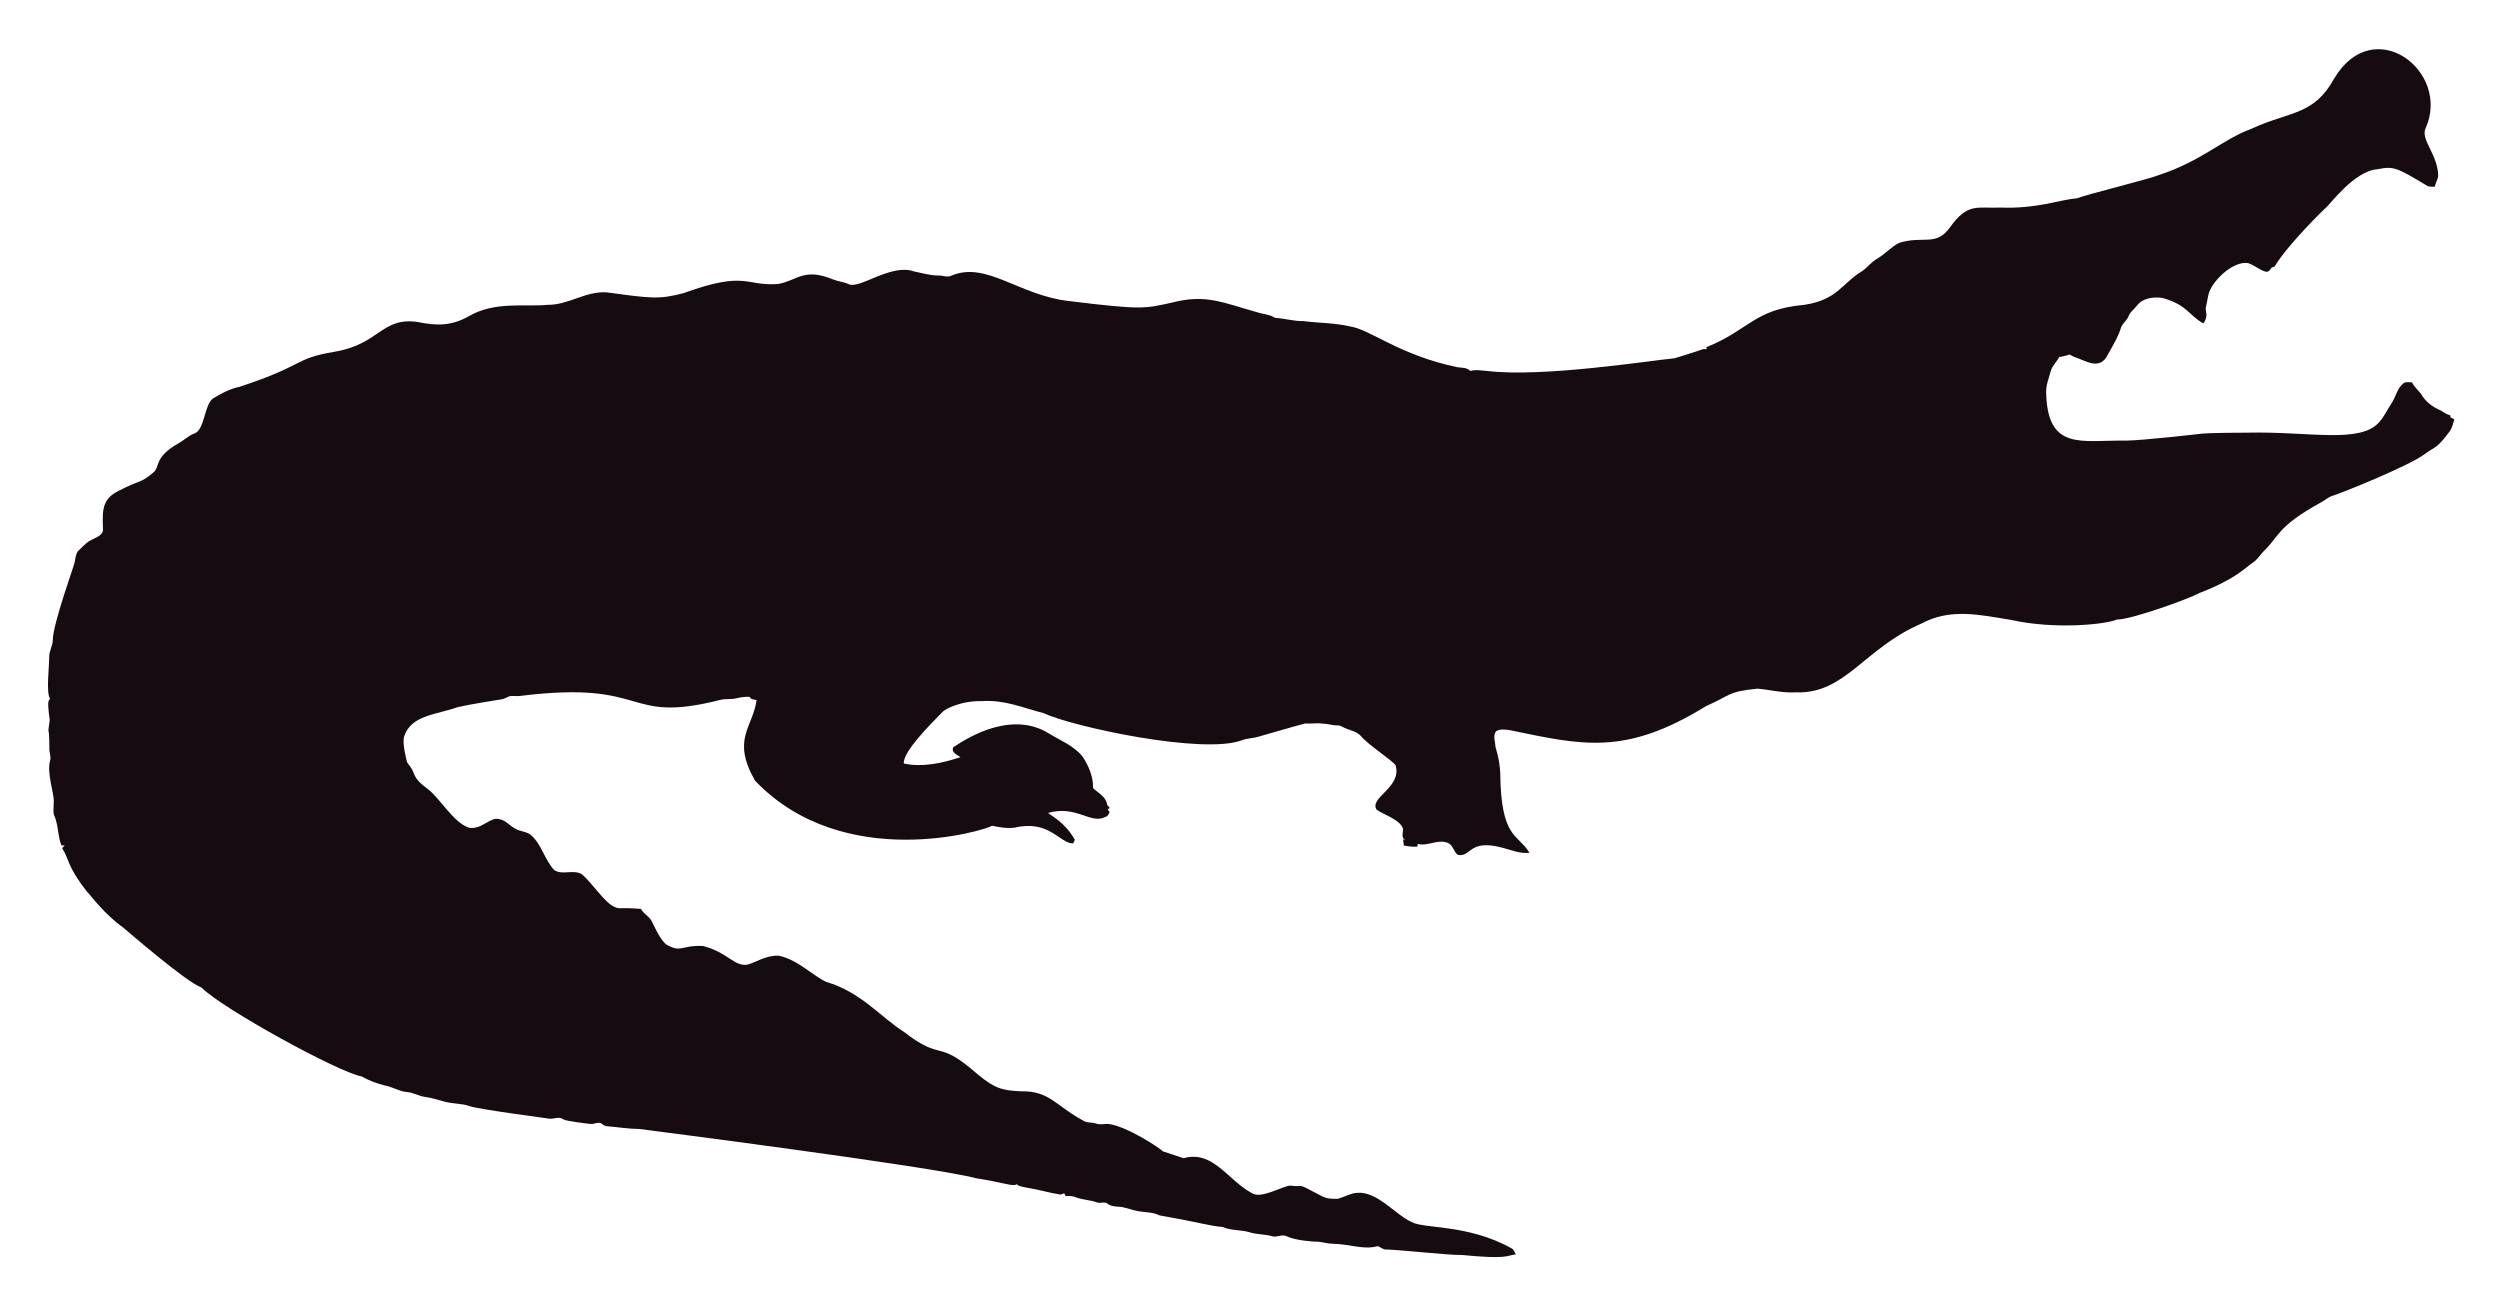
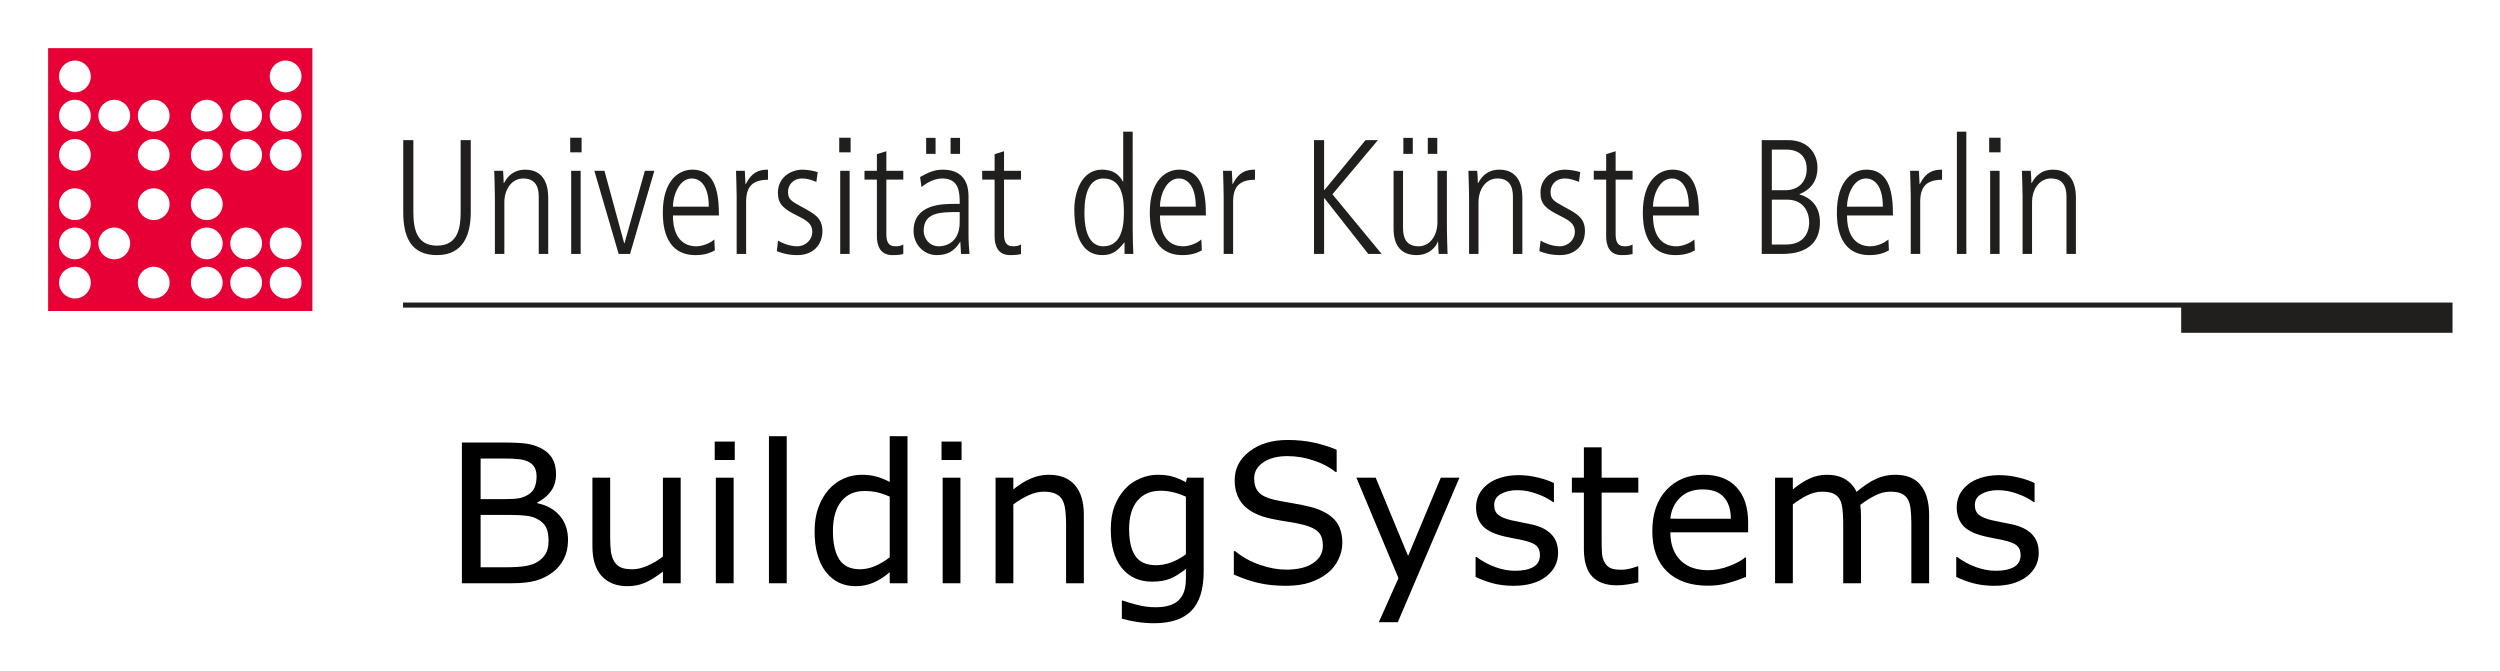
- <svg xmlns="http://www.w3.org/2000/svg" role="img" viewBox="-18.65 -23.65 2659.80 1387.30">
-   <path fill="#160B10" d="M2562.057 112.664c-5.93 12.226 13.089 27.649 13.408 51.328-.967 3.791-2.837 7.289-3.816 11.093-2.417-.267-4.923.089-7.226-.636-33.512-20.05-36.245-21.483-53.631-18.038-24.88 1.775-51.012 38.147-54.547 40.579-1 .685-40.963 39.485-54.967 62.993-1.056.331-2.086.661-3.078 1.005-1.45 2.188-3.295 5.317-6.386 4.363-6.755-1.794-12.047-7.022-18.687-9.083-14.172-2.325-33.569 14.577-40.185 28.126-2.76 5.432-2.862 11.614-4.401 17.415-2.078 5.918 3.558 9.203-2.964 18.611-15.758-8.651-16.89-19.671-43.645-27.108-9.541-1.323-21.002.025-27.146 8.345-2.9 3.956-7.454 6.64-8.994 11.487-1.705 4.223-5.788 6.857-7.569 10.978-3.219 10.775-9.274 20.417-14.705 30.186-7.484 15.043-21.458 7.113-29.639 3.893-3.549-1.501-7.378-2.404-10.482-4.745-3.613 1.31-7.378 2.124-11.131 2.799-2.9 5.19-7.62 9.362-9.184 15.252-1.972 7.442-5.139 14.807-4.771 22.656 1.426 62.435 37.744 50.23 84.657 50.985 18.427-.238 76.659-6.917 77.661-7.06 10.315-1.512 51.103-1.387 52.104-1.425 64.718-1.507 119.253 12.017 139.725-10.991 5.622-6.144 8.955-13.878 13.598-20.735 4.617-7.073 5.915-16.893 13.662-21.562 2.519-.687 5.19-.305 7.81-.242 2.481 5.406 7.582 8.854 10.609 13.891 4.503 7.467 12.047 12.632 19.921 16.041 3.269 1.794 6.144 4.389 9.999 4.936.166.852.369 1.705.598 2.57 1.259.611 2.519 1.208 3.854 1.819-1.196 4.325-2.073 8.854-4.681 12.606-14.981 20.134-15.737 16.079-26.561 24.297-16.513 12.73-90.704 42.38-97.937 44.421-4.63 1.259-8.078 4.719-12.199 6.907-47.689 26.034-44.914 36.755-61.276 51.99-3.969 4.096-6.856 9.273-11.754 12.403-6.886 4.248-16.845 16.908-56.76 32.26-10.994 6.222-73.381 28.559-87.544 28.177-12.182 5.289-66.295 10.873-113.113.394-34.047-5.52-64.247-12.539-95.05 3.905-61.045 26.219-81.054 75.205-133.67 73.195-13.739.903-27.159-2.684-40.745-3.943-32.756 3.396-26.951 6.432-54.687 18.547-86.536 53.421-132.198 41.426-208.888 25.607-4.859-.636-10.304-1.616-14.68 1.259-3.511 4.999-.687 11.232-.509 16.804 2.76 8.879 4.605 18.076 5.037 27.388.678 70.703 18.876 64.615 31.064 85.038-10.38 1.31-20.137-3.346-30.008-5.724-35.054-8.942-31.959 10.974-46.367 7.887-4.376-3.651-5.076-10.864-10.94-12.886-10.482-3.893-20.875 4.033-31.37 1.285-.165.725-.483 2.163-.649 2.875-4.834.432-9.592-.331-14.311-1.196-.153-2.201-.407-4.401-.751-6.551.7.127 2.112.382 2.824.509-5.368-1.387-2.926-7.48-2.862-11.411-2.581-10.171-21.93-15.743-28.266-20.735-7.896-13.101 27.192-23.356 20.29-47.143-4.808-6.385-29.888-22.164-37.17-31.395-4.783-5.063-12.047-5.813-18.013-8.815-1.972-.827-3.791-2.315-6.017-2.239-5.597.191-10.965-1.781-16.537-1.908-6.208-.878-12.441.318-18.661-.076-6.376 1.51-49.471 13.993-49.471 13.993-5.775 1.781-11.97 1.603-17.631 3.791-41.153 15.671-180.401-14.399-211.051-28.838-22.477-5.819-41.27-14.396-65.945-12.772-23.033-.496-39.521 9.215-41.101 11.08-14.156 14.382-42.805 43.009-41.597 55.297 9.881 2.049 27.067 4.244 60.297-6.755-3.6-2.633-10.164-4.859-7.683-10.52 30.91-20.96 69.478-34.528 101.385-14.896 12.454 7.683 26.879 13.128 36.241 24.907 6.449 9.897 11.461 21.384 11.08 33.43 5.483 5.19 14.184 9.464 14.96 17.771.954 1.132 1.883 2.239 2.9 3.371-.56.344-1.679 1.03-2.251 1.361.674 1.081 1.336 2.15 2.022 3.244-1.157 2.112-2.252 4.643-4.923 5.037-15.167 7.923-30.412-12.885-60.589-4.414 4.515 3.914 17.957 10.035 28.495 28.596-.623 1.285-1.221 2.582-1.781 3.893-14.581-.066-25.26-25.439-62.103-16.83-8.065 1.081-16.27-.28-24.119-2.048-5.689 4.616-157.704 51.097-252.241-47.919-25.462-44.516-2.105-56.742 1.616-85.776-2.646-.598-6.259-.445-7.429-3.447-4.834-.216-9.63.547-14.311 1.666-5.343 1.336-10.927.254-16.283 1.527-104.921 26.598-73.475-21.586-213.976-4.058-3.638.483-7.327-.471-10.927.267-2.722 1.043-5.203 2.786-8.129 3.244-1.005.139-35.568 5.632-46.749 8.332-23.248 8.245-49.669 8.494-57.027 31.013-2.544 7.127 2.495 25.23 2.659 26.23.509 2.748 2.964 4.529 4.274 6.907 5.125 7.002 1.576 10.814 17.186 22.287 13.483 9.569 27.903 36.42 44.764 41.877 13.652 2.389 22.508-11.842 32.107-9.146 7.022 1.107 11.334 7.276 17.415 10.317 5.356 3.193 12.365 2.633 17.033 7.162 11.029 10.189 14.018 26.078 24.284 36.878 8.765 5.47 19.972-.979 28.965 4.071 11.309 9.233 25.045 31.634 35.809 35.287 4.836 2.294 4.589-.02 27.477 1.832 2.226 4.796 7.327 7.085 10.253 11.347 2.611 3.387 8.633 20.294 16.715 26.574 16.075 9.185 15.426.491 38.875 1.488 26.056 6.667 32.977 21.713 46.774 19.997 8.688-1.942 19.833-10.206 33.646-9.68 20.419 4.043 37.013 21.857 50.896 27.986 36.199 10.4 58.502 37.92 82.062 52.817 43.011 33.213 34.403 6.396 79.034 45.566 18.208 15.125 26.246 17.04 45.986 17.936 30.318-.751 37.93 16.193 65.525 30.81 4.134 3.155 9.541 1.844 14.196 3.498 4.147 1.463 8.51.394 12.772.369 18.974 1.87 55.059 25.539 58.465 29.232 7.353 2.353 14.667 4.91 22.02 7.276 31.527-8.837 46.862 23.524 72.916 37.323 9.817 6.052 31.604-7.299 40.338-8.179 17.829 2.357 3.781-4.531 33.392 11.016 5.241 3.066 11.589 3.218 17.504 3.028 6.869-1.921 13.204-5.852 20.48-6.348 21.245-1.942 41.314 23.767 57.816 30.975 12.756 7.578 60.29 2.089 106.638 28.189 2.366 1.298 3.155 4.007 4.3 6.284-10.435 1.423-8.676 5.392-56.964.7-16.115.199-61.486-5.252-82.52-5.953-2.824-.572-4.91-3.04-7.772-3.397-15.269 4.072-27.792-2.198-48.492-2.671-5.546-.102-10.825-2.201-16.359-2.162-2.762-.015-21.848-1.008-32.323-6.004-4.758-1.972-9.668 1.654-14.476.293-7.747-2.315-16.003-1.781-23.737-4.121-9.541-3.104-20.277-1.692-29.41-5.865-12.12-.691-23.98-4.714-66.899-12.25-6.984-3.625-14.985-3.091-22.516-4.49-7.416-1.145-14.324-4.643-21.892-4.821-3.727-.204-7.632-.649-10.698-2.939-3.206-2.951-7.645-.127-11.334-1.539-7.531-2.798-15.774-2.646-23.203-5.712-3.282-1.298-6.844-1.17-10.278-1.081-.394-.763-1.183-2.264-1.577-3.015-1.285.636-2.608 1.119-3.982 1.45-12.263-1.87-24.131-5.674-36.394-7.467-3.46-.903-7.404-1.005-10.113-3.6-3.831 2.97-12.398-1.54-43.747-6.411-46.335-12.483-357.594-52.295-357.594-52.295-11.716-.14-23.317-2.023-34.982-3.015-2.442-.127-4.211-1.844-6.068-3.18-3.753-1.387-7.467 1.336-11.271.789-2.02-.195-26.027-2.946-28.838-4.923-4.592-3.587-10.278.216-15.367-.738-2.203-.387-74.203-9.818-84.135-13.242-8.243-2.989-17.224-2.379-25.658-4.529-7.162-1.895-14.209-4.274-21.574-5.254-6.92-.878-13.001-4.923-20.035-5.266-8.319-.878-15.443-5.826-23.648-7.073-8.256-2.252-16.448-5.037-23.775-9.49-23.552-3.584-149.518-72.739-170.649-94.63-16.013-5.37-81.914-62.745-82.914-63.439-21.039-15.096-34.147-33.758-38.964-38.595-21.778-27.726-18.854-34.892-26.396-46.215.916-1.018 1.832-2.01 2.748-3.015-1.145.038-2.29.076-3.435.14-3.651-8.676-3.18-18.28-6.042-27.172-2.062-7.913-2.975-1.701-2.175-19.526.634-7.664-7.675-30.697-3.931-43.518 1.348-4.16-.814-8.281-.751-12.454.068-28.882-2.418-11.02.394-30.657-3.041-22.85-1.09-20.042.305-22.719-4.294-7.378-.844-32.606-.89-44.586-.025-6.246 3.714-11.741 3.867-17.962 0-16.859 22.775-79.378 23.076-82.113 1.056-4.198 1.043-9.032 3.778-12.568 4.338-3.74 7.874-8.485 13.052-11.169 4.745-2.913 11.411-4.172 13.471-10.088.043-16.362-3.503-32.575 15.532-42.157 25.219-13.344 23.115-7.424 38.34-20.379 6.931-5.754.059-15.764 26.434-30.772 5.915-3.129 10.622-8.281 17.046-10.507 11.015-3.661 10.497-31.892 20.099-37.437 8.612-5.33 17.796-10.113 27.795-12.148 71.433-23.584 56.818-29.805 100.939-37.31 48.019-7.907 49.805-36.895 88.244-31.777 19.858 4.163 35.994 4.605 54.61-5.953 27.665-16.35 60.97-9.859 83.919-12.212 22.172.42 41.279-15.29 63.693-13.191 46.138 6.272 54.878 7.691 80.993.738 67.442-24.31 65.094-7.128 100.634-9.706 20.946-3.875 27.233-17.596 58.388-4.91 5.368 2.188 11.283 2.595 16.575 5.025 11.553 5.818 45.215-22.204 69.43-13.535 8.676 1.717 17.262 4.401 26.205 4.401 4.49-.216 9.083 2.252 13.446.293 37.015-16.156 72.304 20.872 125.096 26.815 80.305 9.923 81.3 7.845 110.289 1.603 36.266-9.336 54.189.413 92.111 10.902 5.775 1.717 12.11 1.984 17.237 5.47 10.075.458 19.844 3.638 29.983 3.396 16.588 2.163 33.506 1.819 49.853 5.686 21.982 3.418 52.115 30.498 114.347 43.441 4.681.572 9.999.28 13.586 3.956 5.864-1.844 12.047-.267 18.038-.025 59.148 7.176 174.934-11.359 199.106-13.471 9.82-3.218 19.819-5.966 29.576-9.452 1.488-.674 3.155-.356 4.758-.229-.115-.522-.356-1.577-.483-2.099 45.944-18.548 50.589-40.213 103.827-45.057 35.891-5.17 40.645-23.282 61.836-35.809 5.712-3.969 9.897-9.808 16.028-13.281 8.408-4.872 14.82-12.555 23.559-16.931 25.605-7.944 38.867 4.305 53.847-16.257 19.089-26.933 29.276-20.168 53.605-21.256 38.819 1.522 63.061-8.345 81.948-9.935 11.484-4.495 77.877-20.69 87.061-24.742 45.297-14.857 67.746-37.884 97.505-48.848 42.187-19.404 67.008-14.225 88.74-53.694 41.891-70.568 124.443-7.946 97.366 52.7z" />
+ <svg xmlns="http://www.w3.org/2000/svg" xmlns:xlink="http://www.w3.org/1999/xlink" role="img" viewBox="-6.45 -6.45 335.14 89.89">
+   <g fill-opacity="1" transform="translate(-108.23 -155.91) translate(1.337 .918)">
+     <use width="611.764" height="858.378" x="395.86" y="89.787" fill="#211e1e" transform="matrix(1.25 0 0 1.25 -103.078 95.08)" xlink:href="#glyph7-1" />
+     <use width="611.764" height="858.378" x="400.191" y="89.787" fill="#211e1e" transform="matrix(1.25 0 0 1.25 -103.078 95.08)" xlink:href="#glyph7-2" />
+     <use width="611.764" height="858.378" x="402.008" y="89.787" fill="#211e1e" transform="matrix(1.25 0 0 1.25 -103.078 95.08)" xlink:href="#glyph7-3" />
+     <use width="611.764" height="858.378" x="403.825" y="89.787" fill="#211e1e" transform="matrix(1.25 0 0 1.25 -103.078 95.08)" xlink:href="#glyph7-4" />
+     <use width="611.764" height="858.378" x="407.841" y="89.787" fill="#211e1e" transform="matrix(1.25 0 0 1.25 -103.078 95.08)" xlink:href="#glyph7-5" />
+     <use width="611.764" height="858.378" x="411.543" y="89.787" fill="#211e1e" transform="matrix(1.25 0 0 1.25 -103.078 95.08)" xlink:href="#glyph7-6" />
+     <use width="611.764" height="858.378" x="415.559" y="89.787" fill="#211e1e" transform="matrix(1.25 0 0 1.25 -103.078 95.08)" xlink:href="#glyph7-4" />
+     <use width="611.764" height="858.378" x="419.576" y="89.787" fill="#211e1e" transform="matrix(1.25 0 0 1.25 -103.078 95.08)" xlink:href="#glyph7-5" />
+     <use width="611.764" height="858.378" x="425.604" y="89.787" fill="#211e1e" transform="matrix(1.25 0 0 1.25 -103.078 95.08)" xlink:href="#glyph7-8" />
+     <use width="611.764" height="858.378" x="429.621" y="89.787" fill="#211e1e" transform="matrix(1.25 0 0 1.25 -103.078 95.08)" xlink:href="#glyph7-9" />
+     <use width="611.764" height="858.378" x="433.638" y="89.787" fill="#211e1e" transform="matrix(1.25 0 0 1.25 -103.078 95.08)" xlink:href="#glyph7-6" />
+     <use width="611.764" height="858.378" x="437.654" y="89.787" fill="#211e1e" transform="matrix(1.25 0 0 1.25 -103.078 95.08)" xlink:href="#glyph7-10" />
+     <use width="611.764" height="858.378" x="440.727" y="89.787" fill="#211e1e" transform="matrix(1.25 0 0 1.25 -103.078 95.08)" xlink:href="#glyph7-11" />
+     <use width="611.764" height="858.378" x="450.152" y="89.787" fill="#211e1e" transform="matrix(1.25 0 0 1.25 -103.078 95.08)" xlink:href="#glyph7-12" />
+     <use width="611.764" height="858.378" x="455.273" y="89.787" fill="#211e1e" transform="matrix(1.25 0 0 1.25 -103.078 95.08)" xlink:href="#glyph7-5" />
+     <use width="611.764" height="858.378" x="458.975" y="89.787" fill="#211e1e" transform="matrix(1.25 0 0 1.25 -103.078 95.08)" xlink:href="#glyph7-10" />
+     <use width="611.764" height="858.378" x="462.048" y="89.787" fill="#211e1e" transform="matrix(1.25 0 0 1.25 -103.078 95.08)" xlink:href="#glyph7-11" />
+     <use width="611.764" height="858.378" x="464.494" y="89.787" fill="#211e1e" transform="matrix(1.25 0 0 1.25 -103.078 95.08)" xlink:href="#glyph7-13" />
+     <use width="611.764" height="858.378" x="468.349" y="89.787" fill="#211e1e" transform="matrix(1.25 0 0 1.25 -103.078 95.08)" xlink:href="#glyph7-3" />
+     <use width="611.764" height="858.378" x="470.166" y="89.787" fill="#211e1e" transform="matrix(1.25 0 0 1.25 -103.078 95.08)" xlink:href="#glyph7-11" />
+     <use width="611.764" height="858.378" x="472.611" y="89.787" fill="#211e1e" transform="matrix(1.25 0 0 1.25 -103.078 95.08)" xlink:href="#glyph7-9" />
+     <use width="611.764" height="858.378" x="476.627" y="89.787" fill="#211e1e" transform="matrix(1.25 0 0 1.25 -103.078 95.08)" xlink:href="#glyph7-6" />
+     <use width="611.764" height="858.378" x="480.644" y="89.787" fill="#211e1e" transform="matrix(1.25 0 0 1.25 -103.078 95.08)" xlink:href="#glyph7-14" />
+     <use width="611.764" height="858.378" x="491.64" y="89.787" fill="#211e1e" transform="matrix(1.25 0 0 1.25 -103.078 95.08)" xlink:href="#glyph7-15" />
+     <use width="611.764" height="858.378" x="498.008" y="89.787" fill="#211e1e" transform="matrix(1.25 0 0 1.25 -103.078 95.08)" xlink:href="#glyph7-9" />
+     <use width="611.764" height="858.378" x="502.024" y="89.787" fill="#211e1e" transform="matrix(1.25 0 0 1.25 -103.078 95.08)" xlink:href="#glyph7-10" />
+     <use width="611.764" height="858.378" x="505.098" y="89.787" fill="#211e1e" transform="matrix(1.25 0 0 1.25 -103.078 95.08)" xlink:href="#glyph7-2" />
+     <use width="611.764" height="858.378" x="506.915" y="89.787" fill="#211e1e" transform="matrix(1.25 0 0 1.25 -103.078 95.08)" xlink:href="#glyph7-16" />
+     <use width="611.764" height="858.378" x="517.596" y="89.787" fill="#211e1e" transform="matrix(1.25 0 0 1.25 -103.078 95.08)" xlink:href="#glyph7-17" />
+     <use width="611.764" height="858.378" x="522.402" y="89.787" fill="#211e1e" transform="matrix(1.25 0 0 1.25 -103.078 95.08)" xlink:href="#glyph7-13" />
+     <use width="611.764" height="858.378" x="526.257" y="89.787" fill="#211e1e" transform="matrix(1.25 0 0 1.25 -103.078 95.08)" xlink:href="#glyph7-18" />
+     <use width="611.764" height="858.378" x="528.703" y="89.787" fill="#211e1e" transform="matrix(1.25 0 0 1.25 -103.078 95.08)" xlink:href="#glyph7-10" />
+     <use width="611.764" height="858.378" x="531.776" y="89.787" fill="#211e1e" transform="matrix(1.25 0 0 1.25 -103.078 95.08)" xlink:href="#glyph7-11" />
+     <use width="611.764" height="858.378" x="534.222" y="89.787" fill="#211e1e" transform="matrix(1.25 0 0 1.25 -103.078 95.08)" xlink:href="#glyph7-5" />
+     <use width="611.764" height="858.378" x="537.924" y="89.787" fill="#211e1e" transform="matrix(1.25 0 0 1.25 -103.078 95.08)" xlink:href="#glyph7-3" />
+     <use width="611.764" height="858.378" x="539.741" y="89.787" fill="#211e1e" transform="matrix(1.25 0 0 1.25 -103.078 95.08)" xlink:href="#glyph7-3" />
+     <use width="611.764" height="858.378" x="541.558" y="89.787" fill="#211e1e" transform="matrix(1.25 0 0 1.25 -103.078 95.08)" xlink:href="#glyph7-5" />
+     <use width="611.764" height="858.378" x="545.26" y="89.787" fill="#211e1e" transform="matrix(1.25 0 0 1.25 -103.078 95.08)" xlink:href="#glyph7-6" />
+     <use width="611.764" height="858.378" x="549.276" y="89.787" fill="#211e1e" transform="matrix(1.25 0 0 1.25 -103.078 95.08)" xlink:href="#glyph7-4" />
+     <use width="611.764" height="858.378" x="553.293" y="89.787" fill="#211e1e" transform="matrix(1.25 0 0 1.25 -103.078 95.08)" xlink:href="#glyph7-5" />
+     <use width="611.764" height="858.378" x="559.321" y="89.787" fill="#211e1e" transform="matrix(1.25 0 0 1.25 -103.078 95.08)" xlink:href="#glyph7-8" />
+     <use width="611.764" height="858.378" x="563.338" y="89.787" fill="#211e1e" transform="matrix(1.25 0 0 1.25 -103.078 95.08)" xlink:href="#glyph7-9" />
+     <use width="611.764" height="858.378" x="567.355" y="89.787" fill="#211e1e" transform="matrix(1.25 0 0 1.25 -103.078 95.08)" xlink:href="#glyph7-6" />
+     <use width="611.764" height="858.378" x="571.371" y="89.787" fill="#211e1e" transform="matrix(1.25 0 0 1.25 -103.078 95.08)" xlink:href="#glyph7-10" />
+     <use width="611.764" height="858.378" x="574.445" y="89.787" fill="#211e1e" transform="matrix(1.25 0 0 1.25 -103.078 95.08)" xlink:href="#glyph7-11" />
+     <path fill="#e70036" fill-rule="evenodd" stroke="none" d="M142.322 154.992H106.893v35.239h35.43zm-33.965 20.923c0-1.177.952-2.129 2.129-2.129 1.177 0 2.129.952 2.129 2.129 0 1.177-.952 2.129-2.129 2.129-1.177 0-2.129-.952-2.129-2.129zm2.129 7.388c1.177 0 2.129-.957 2.129-2.129 0-1.177-.952-2.129-2.129-2.129-1.177 0-2.129.952-2.129 2.129 0 1.172.952 2.129 2.129 2.129zm-2.129 3.125c0-1.172.952-2.124 2.129-2.124 1.177 0 2.129.952 2.129 2.124 0 1.177-.952 2.129-2.129 2.129-1.177 0-2.129-.952-2.129-2.129zm12.695-8.384c1.177 0 2.129-.952 2.129-2.129 0-1.177-.952-2.129-2.129-2.129-1.177 0-2.129.952-2.129 2.129 0 1.177.952 2.129 2.129 2.129zm-2.129 8.384c0-1.172.952-2.124 2.129-2.124 1.177 0 2.129.952 2.129 2.124 0 1.177-.952 2.129-2.129 2.129-1.177 0-2.129-.952-2.129-2.129zm9.243-8.384c1.172 0 2.129-.952 2.129-2.129 0-1.177-.957-2.129-2.129-2.129-1.177 0-2.129.952-2.129 2.129 0 1.177.952 2.129 2.129 2.129zm-2.129 3.13c0-1.177.952-2.129 2.129-2.129 1.172 0 2.129.952 2.129 2.129 0 1.172-.957 2.129-2.129 2.129-1.177 0-2.129-.957-2.129-2.129zm7.407 2.129c1.177 0 2.129-.957 2.129-2.129 0-1.177-.952-2.129-2.129-2.129-1.177 0-2.129.952-2.129 2.129 0 1.172.952 2.129 2.129 2.129zm-2.129 3.125c0-1.172.952-2.124 2.129-2.124 1.177 0 2.129.952 2.129 2.124 0 1.177-.952 2.129-2.129 2.129-1.177 0-2.129-.952-2.129-2.129zm7.417-3.125c1.177 0 2.129-.957 2.129-2.129 0-1.177-.952-2.129-2.129-2.129-1.177 0-2.129.952-2.129 2.129 0 1.172.952 2.129 2.129 2.129zm-2.129 3.125c0-1.172.952-2.124 2.129-2.124 1.177 0 2.129.952 2.129 2.124 0 1.177-.952 2.129-2.129 2.129-1.177 0-2.129-.952-2.129-2.129zm-8.438 2.129c1.172 0 2.129-.952 2.129-2.129 0-1.172-.957-2.124-2.129-2.124-1.177 0-2.129.952-2.129 2.124 0 1.177.952 2.129 2.129 2.129zm-19.81-29.766c0-1.177.952-2.129 2.129-2.129 1.177 0 2.129.952 2.129 2.129 0 1.177-.952 2.129-2.129 2.129-1.177 0-2.129-.952-2.129-2.129zm19.81 7.388c1.172 0 2.129-.952 2.129-2.129 0-1.177-.957-2.129-2.129-2.129-1.177 0-2.129.952-2.129 2.129 0 1.177.952 2.129 2.129 2.129zm-2.129 3.13c0-1.177.952-2.129 2.129-2.129 1.172 0 2.129.952 2.129 2.129 0 1.177-.957 2.129-2.129 2.129-1.177 0-2.129-.952-2.129-2.129zm7.407-3.13c1.177 0 2.129-.952 2.129-2.129 0-1.177-.952-2.129-2.129-2.129-1.177 0-2.129.952-2.129 2.129 0 1.177.952 2.129 2.129 2.129zm-2.129 3.13c0-1.177.952-2.129 2.129-2.129 1.177 0 2.129.952 2.129 2.129 0 1.177-.952 2.129-2.129 2.129-1.177 0-2.129-.952-2.129-2.129zm7.417-8.389c1.177 0 2.129-.952 2.129-2.129 0-1.177-.952-2.129-2.129-2.129-1.177 0-2.129.952-2.129 2.129 0 1.177.952 2.129 2.129 2.129zm-2.129 3.13c0-1.177.952-2.129 2.129-2.129 1.177 0 2.129.952 2.129 2.129 0 1.177-.952 2.129-2.129 2.129-1.177 0-2.129-.952-2.129-2.129zm2.129 7.388c1.177 0 2.129-.952 2.129-2.129 0-1.177-.952-2.129-2.129-2.129-1.177 0-2.129.952-2.129 2.129 0 1.177.952 2.129 2.129 2.129zm-19.81-7.388c0-1.177.952-2.129 2.129-2.129 1.177 0 2.129.952 2.129 2.129 0 1.177-.952 2.129-2.129 2.129-1.177 0-2.129-.952-2.129-2.129zm2.129 7.388c1.177 0 2.129-.952 2.129-2.129 0-1.177-.952-2.129-2.129-2.129-1.177 0-2.129.952-2.129 2.129 0 1.177.952 2.129 2.129 2.129zm-12.695-7.388c0-1.177.952-2.129 2.129-2.129 1.177 0 2.129.952 2.129 2.129 0 1.177-.952 2.129-2.129 2.129-1.177 0-2.129-.952-2.129-2.129zm2.129 7.388c1.177 0 2.129-.952 2.129-2.129 0-1.177-.952-2.129-2.129-2.129-1.177 0-2.129.952-2.129 2.129 0 1.177.952 2.129 2.129 2.129zm3.149 9.736c0-1.177.952-2.129 2.129-2.129 1.177 0 2.129.952 2.129 2.129 0 1.172-.952 2.129-2.129 2.129-1.177 0-2.129-.957-2.129-2.129zm2.129-14.995c1.177 0 2.129-.952 2.129-2.129 0-1.177-.952-2.129-2.129-2.129-1.177 0-2.129.952-2.129 2.129 0 1.177.952 2.129 2.129 2.129" />
+     <path fill="#211e1e" fill-rule="nonzero" stroke="none" d="M154.5 176.97c0 3.276.986 5.771 4.526 5.771 3.54 0 4.526-2.754 4.526-5.771v-9.639h-1.357v9.614c0 2.056-.308 4.526-3.169 4.526-2.729 0-3.169-2.231-3.169-4.526v-9.614h-1.357zm12.285 5.615h1.27v-6.929c0-1.729.981-3.188 2.534-3.188 2.075 0 2.075 1.836 2.075 2.598v7.52h1.27v-7.476c0-.742 0-3.823-3.081-3.823-1.86 0-2.578 1.313-2.842 1.792h-.044c-.024-.806-.044-1.138-.088-1.641h-1.182c.024 1.162.088 2.295.088 3.457zm10.229 0h1.27v-11.147h-1.27zm-.132-13.618h1.528v-1.963h-1.528zm6.494 13.618h1.528l3.257-11.147h-1.27l-2.729 9.707h-.044l-2.646-9.707h-1.353zm13.442-5.156c0-2.71-.332-6.143-3.564-6.143-1.88 0-3.955 1.528-3.955 5.728 0 1.113 0 5.728 4.37 5.728 1.333 0 2.075-.352 2.603-.635l-.068-1.465c-.635.566-1.68.918-2.402.918-.503 0-3.149 0-3.149-4.131zm-6.167-1.182c0-1.44.811-3.779 2.534-3.779 1.03 0 2.275.83 2.275 3.779zm8.545 6.338h1.27v-7.017c0-2.056.918-2.925 2.93-2.925v-1.357c-1.226 0-2.163.327-2.974 1.924h-.044c-.019-.459-.064-1.113-.088-1.772h-1.177c.019 1.162.083 2.295.083 3.457zm10.864-10.972c-.415-.132-1.309-.327-2.056-.327-1.484 0-3.276.986-3.276 3.081 0 1.572.742 2.163 2.622 3.105 1.313.654 1.987 1.089 1.987 2.163 0 1.006-.85 1.924-2.051 1.924-1.03 0-2.168-.503-2.539-.767l-.171 1.421c.654.239 1.44.527 2.817.527 1.88 0 3.301-1.226 3.301-3.237 0-1.792-1.182-2.358-2.71-3.193-1.509-.83-1.904-1.045-1.904-2.075 0-.786.591-1.768 1.904-1.768.723 0 1.265.22 1.899.459zm3.018 10.972h1.265v-11.147h-1.265zm-.132-13.618h1.528v-1.963h-1.528zm5.049.244v2.227h-1.66v1.182h1.66v7.607c0 1.245.439 2.515 2.075 2.515.591 0 1.157-.044 1.465-.156v-1.265c-.239.107-.459.239-1.05.239-1.069 0-1.221-.786-1.221-1.685v-7.256h2.271v-1.182h-2.271v-2.622zm6.602-.044h1.265v-2.144h-1.265zm3.276 0h1.27v-2.144h-1.27zm2.407 5.815c0-.811 0-3.696-3.433-3.696-1.226 0-2.012.415-3.062.986l.195 1.353c.132-.112 1.313-1.157 2.798-1.157 2.319 0 2.319 2.012 2.319 3.408h-.811c-1.597 0-5.376.064-5.376 3.628 0 1.816 1.377 3.237 3.105 3.237 1.44 0 2.358-.527 3.125-1.753h.044l.088 1.597h1.138c-.068-.83-.132-1.66-.132-2.49zm-1.182 3.296c0 3.042-2.188 3.281-2.778 3.281-1.353 0-2.051-1.118-2.051-2.056 0-2.534 2.207-2.534 4.829-2.534zm4.678-9.067v2.227h-1.665v1.182h1.665v7.607c0 1.245.435 2.515 2.075 2.515.591 0 1.157-.044 1.465-.156v-1.265c-.239.107-.459.239-1.05.239-1.069 0-1.226-.786-1.226-1.685v-7.256h2.275v-1.182h-2.275v-2.622zm18.511-3.018h-1.27v6.689h-.039c-.571-1.03-1.401-1.597-2.822-1.597-2.798 0-3.696 3.193-3.696 5.312 0 1.548.132 6.143 3.765 6.143 1.396 0 2.095-.635 2.925-1.685h.044v1.528h1.182c-.044-.962-.088-1.943-.088-3.691zm-6.47 10.82c0-2.578.654-4.546 2.559-4.546 2.729 0 2.729 3.188 2.729 4.678 0 2.271-.586 4.414-2.754 4.414-2.534 0-2.534-3.628-2.534-4.546zm16.284.415c0-2.71-.327-6.143-3.564-6.143-1.88 0-3.955 1.528-3.955 5.728 0 1.113 0 5.728 4.37 5.728 1.333 0 2.08-.352 2.603-.635l-.064-1.465c-.635.566-1.685.918-2.407.918-.503 0-3.145 0-3.145-4.131zm-6.162-1.182c0-1.44.806-3.779 2.534-3.779 1.025 0 2.271.83 2.271 3.779zm8.545 6.338h1.265v-7.017c0-2.056.923-2.925 2.93-2.925v-1.357c-1.221 0-2.163.327-2.974 1.924h-.039c-.024-.459-.068-1.113-.088-1.772h-1.182c.024 1.162.088 2.295.088 3.457zm12.109 0h1.353v-7.476h.044l5.879 7.476h1.792l-6.597-7.998 6.094-7.256h-1.66l-5.508 6.685h-.044v-6.685h-1.353zm11.978-13.418h1.265v-2.144h-1.265zm3.276 0h1.27v-2.144h-1.27zm2.559 2.271h-1.27v6.929c0 1.729-.981 3.193-2.534 3.193-2.075 0-2.075-1.836-2.075-2.603v-7.52H287.259v7.783c0 1.768.654 3.521 3.081 3.521 1.86 0 2.71-1.313 2.842-1.797h.044c.024.811.044 1.138.088 1.641h1.182c-.024-1.157-.088-2.295-.088-3.452zm2.974 11.147h1.265v-6.929c0-1.729.986-3.188 2.534-3.188 2.08 0 2.08 1.836 2.08 2.598v7.52h1.265v-7.476c0-.742 0-3.823-3.081-3.823-1.855 0-2.578 1.313-2.842 1.792h-.044c-.019-.806-.044-1.138-.088-1.641h-1.177c.019 1.162.088 2.295.088 3.457zm14.907-10.972c-.42-.132-1.313-.327-2.056-.327-1.489 0-3.281.986-3.281 3.081 0 1.572.747 2.163 2.622 3.105 1.313.654 1.992 1.089 1.992 2.163 0 1.006-.854 1.924-2.056 1.924-1.025 0-2.163-.503-2.534-.767l-.176 1.421c.654.239 1.44.527 2.817.527 1.88 0 3.301-1.226 3.301-3.237 0-1.792-1.177-2.358-2.71-3.193-1.509-.83-1.899-1.045-1.899-2.075 0-.786.591-1.768 1.899-1.768.723 0 1.27.22 1.904.459zm3.472-2.402v2.227h-1.66v1.182h1.66v7.607c0 1.245.439 2.515 2.075 2.515.591 0 1.162-.044 1.465-.156v-1.265c-.239.107-.459.239-1.05.239-1.069 0-1.221-.786-1.221-1.685v-7.256h2.271v-1.182h-2.271v-2.622zm12.437 8.218c0-2.71-.327-6.143-3.56-6.143-1.88 0-3.96 1.528-3.96 5.728 0 1.113 0 5.728 4.375 5.728 1.333 0 2.075-.352 2.598-.635l-.064-1.465c-.635.566-1.685.918-2.407.918-.498 0-3.145 0-3.145-4.131zm-6.162-1.182c0-1.44.806-3.779 2.534-3.779 1.025 0 2.275.83 2.275 3.779zm15.933-7.651h1.899c1.992 0 2.778 1.162 2.778 2.603 0 1.816-1.226 2.842-2.822 2.842h-1.855zm0 6.714h2.075c1.88 0 2.93 1.289 2.93 3.081 0 .479-.132 2.93-3.081 2.93h-1.924zm-1.353 7.275h2.622c1.089 0 5.181 0 5.181-4.263 0-2.227-1.338-3.32-2.734-3.716v-.039c.962-.396 2.402-1.27 2.402-3.545 0-1.88-1.245-3.691-3.911-3.691h-3.56zm17.593-5.156c0-2.71-.327-6.143-3.564-6.143-1.88 0-3.955 1.528-3.955 5.728 0 1.113 0 5.728 4.37 5.728 1.333 0 2.08-.352 2.603-.635l-.064-1.465c-.635.566-1.685.918-2.407.918-.503 0-3.145 0-3.145-4.131zm-6.162-1.182c0-1.44.806-3.779 2.534-3.779 1.025 0 2.271.83 2.271 3.779zm8.545 6.338h1.27v-7.017c0-2.056.913-2.925 2.925-2.925v-1.357c-1.226 0-2.163.327-2.969 1.924h-.044c-.024-.459-.068-1.113-.088-1.772h-1.182c.019 1.162.088 2.295.088 3.457zm6.187 0h1.265v-16.392h-1.265zm4.458 0h1.265v-11.147h-1.265zm-.132-13.618h1.528v-1.963h-1.528zm4.478 13.618h1.27v-6.929c0-1.729.981-3.188 2.534-3.188 2.08 0 2.08 1.836 2.08 2.598v7.52h1.265v-7.476c0-.742 0-3.823-3.081-3.823-1.855 0-2.578 1.313-2.842 1.792h-.044c-.019-.806-.044-1.138-.088-1.641h-1.182c.024 1.162.088 2.295.088 3.457v7.69" />
+     <path fill="#211e1e" fill-rule="nonzero" stroke="none" d="M154.469 189.094v.688h238.375v3.375h36.375v-4.062z" />
+   </g>
+   <g transform="translate(55.74 17.283) scale(.64866)">
+     <path d="M21.519 75.005q0 2.168-.82 3.828-.82 1.66-2.207 2.734-1.641 1.289-3.613 1.836-1.953.547-4.98.547H-.415V54.869h8.613q3.184 0 4.766.234 1.582.234 3.027.977 1.602.84 2.324 2.168.723 1.309.723 3.145 0 2.07-1.055 3.535-1.055 1.445-2.812 2.324v.156q2.949.605 4.648 2.598 1.699 1.973 1.699 5zm-6.504-13.105q0-1.055-.352-1.777-.352-.723-1.133-1.172-.918-.527-2.227-.645-1.309-.137-3.242-.137H3.452v8.398h5q1.816 0 2.891-.176 1.074-.195 1.992-.781.918-.586 1.289-1.504.391-.938.391-2.207zm2.48 13.262q0-1.758-.527-2.793-.527-1.035-1.914-1.758-.938-.488-2.285-.625-1.328-.156-3.242-.156H3.452v10.82h5.117q2.539 0 4.16-.254 1.621-.273 2.656-.977 1.094-.762 1.602-1.738.508-.977.508-2.52z" />
+     <path d="M44.8 83.951h-3.672v-2.422q-1.855 1.465-3.555 2.246-1.699.781-3.75.781-3.438 0-5.352-2.09-1.914-2.109-1.914-6.172V62.134h3.672v12.422q0 1.66.156 2.852.156 1.172.664 2.012.527.859 1.367 1.25.84.391 2.441.391 1.426 0 3.105-.742 1.699-.742 3.164-1.895V62.134h3.672z" />
+     <path d="M55.972 58.482h-4.141v-3.809h4.141zm-.234 25.469h-3.672v-21.816h3.672z" />
+     <path d="M66.714 83.951h-3.672V53.56h3.672z" />
+     <path d="M91.675 83.951h-3.672v-2.285q-1.582 1.367-3.301 2.129-1.719.762-3.73.762-3.906 0-6.211-3.008-2.285-3.008-2.285-8.34 0-2.773.781-4.941.801-2.168 2.148-3.691 1.328-1.484 3.086-2.266 1.777-.781 3.672-.781 1.719 0 3.047.371 1.328.352 2.793 1.113V53.56h3.672zm-3.672-5.371V66.06q-1.484-.664-2.656-.918-1.172-.254-2.559-.254-3.086 0-4.805 2.148-1.719 2.148-1.719 6.094 0 3.887 1.328 5.918Q78.921 81.06 81.851 81.06q1.562 0 3.164-.684 1.602-.703 2.988-1.797z" />
+     <path d="M102.847 58.482h-4.141v-3.809h4.141zm-.234 25.469h-3.672v-21.816h3.672z" />
+     <path d="M128.12 83.951h-3.672V71.529q0-1.504-.176-2.812-.176-1.328-.645-2.07-.488-.82-1.406-1.211-.918-.41-2.383-.41-1.504 0-3.145.742-1.641.742-3.145 1.895v16.289h-3.672v-21.816h3.672v2.422q1.719-1.426 3.555-2.227 1.836-.801 3.77-.801 3.535 0 5.391 2.129 1.855 2.129 1.855 6.133z" />
+     <path d="M152.886 81.47q0 5.547-2.52 8.145-2.52 2.598-7.754 2.598-1.738 0-3.398-.254-1.641-.234-3.242-.684v-3.75h.195q.898.352 2.852.859 1.953.527 3.906.527 1.875 0 3.105-.449 1.23-.449 1.914-1.25.684-.762.977-1.836.293-1.074.293-2.402v-1.992q-1.66 1.328-3.184 1.992-1.504.645-3.848.645-3.906 0-6.211-2.812-2.285-2.832-2.285-7.969 0-2.812.781-4.844.801-2.051 2.168-3.535 1.27-1.387 3.086-2.148 1.816-.781 3.613-.781 1.895 0 3.164.391 1.289.371 2.715 1.152l.234-.938h3.438zm-3.672-3.516V66.06q-1.465-.664-2.734-.938-1.25-.293-2.5-.293-3.027 0-4.766 2.031t-1.738 5.898q0 3.672 1.289 5.566 1.289 1.895 4.277 1.895 1.602 0 3.203-.605 1.621-.625 2.969-1.66z" />
+     <path d="M181.538 75.65q0 1.699-.801 3.359-.781 1.66-2.207 2.812-1.562 1.25-3.652 1.953-2.07.703-5 .703-3.145 0-5.664-.586-2.5-.586-5.098-1.738V77.31h.273q2.207 1.836 5.098 2.832 2.891.996 5.43.996 3.594 0 5.586-1.348 2.012-1.348 2.012-3.594 0-1.934-.957-2.852-.938-.918-2.871-1.426-1.465-.391-3.184-.645-1.699-.254-3.613-.645-3.867-.82-5.742-2.793-1.855-1.992-1.855-5.176 0-3.652 3.086-5.977 3.086-2.344 7.832-2.344 3.066 0 5.625.586 2.559.586 4.531 1.445v4.57h-.273q-1.66-1.406-4.375-2.324-2.695-.938-5.527-.938-3.105 0-5 1.289-1.875 1.289-1.875 3.32 0 1.816.938 2.852.938 1.035 3.301 1.582 1.25.273 3.555.664 2.305.391 3.906.801 3.242.859 4.883 2.598 1.641 1.738 1.641 4.863z" />
+     <path d="M205.738 62.134L193.003 91.998h-3.926l4.062-9.102-8.691-20.762h3.984l6.699 16.172 6.758-16.172z" />
+     <path d="M226.128 77.662q0 2.988-2.48 4.902-2.461 1.914-6.738 1.914-2.422 0-4.453-.566-2.012-.586-3.379-1.27v-4.121h.195q1.738 1.309 3.867 2.09 2.129.762 4.082.762 2.422 0 3.789-.781 1.367-.781 1.367-2.461 0-1.289-.742-1.953-.742-.664-2.852-1.133-.781-.176-2.051-.41-1.25-.234-2.285-.508-2.871-.762-4.082-2.227-1.191-1.484-1.191-3.633 0-1.348.547-2.539.566-1.191 1.699-2.129 1.094-.918 2.773-1.445 1.699-.547 3.789-.547 1.953 0 3.945.488 2.012.469 3.34 1.152v3.926h-.195q-1.406-1.035-3.418-1.738-2.012-.723-3.945-.723-2.012 0-3.398.781-1.387.762-1.387 2.285 0 1.348.84 2.031.82.684 2.656 1.113 1.016.234 2.266.469 1.27.234 2.109.43 2.559.586 3.945 2.012 1.387 1.445 1.387 3.828z" />
+     <path d="M242.71 83.755q-1.035.273-2.266.449-1.211.176-2.168.176-3.34 0-5.078-1.797-1.738-1.797-1.738-5.762V65.22h-2.48v-3.086h2.48v-6.27h3.672v6.27h7.578v3.086h-7.578v9.941q0 1.719.078 2.695.078.957.547 1.797.43.781 1.172 1.152.762.352 2.305.352.898 0 1.875-.254.977-.273 1.406-.449h.195z" />
+     <path d="M265.406 73.423h-16.074q0 2.012.605 3.516.605 1.484 1.66 2.441 1.016.938 2.402 1.406 1.406.469 3.086.469 2.227 0 4.473-.879 2.266-.898 3.223-1.758h.195v4.004q-1.855.781-3.789 1.309-1.934.527-4.062.527-5.43 0-8.477-2.93-3.047-2.949-3.047-8.359 0-5.352 2.91-8.496 2.93-3.145 7.695-3.145 4.414 0 6.797 2.578 2.402 2.578 2.402 7.324zm-3.574-2.812q-.019-2.891-1.465-4.473-1.426-1.582-4.355-1.582-2.949 0-4.707 1.738-1.738 1.738-1.973 4.316z" />
+     <path d="M302.808 83.951h-3.672V71.529q0-1.406-.137-2.715-.117-1.309-.527-2.09-.449-.84-1.289-1.27-.84-.43-2.422-.43-1.543 0-3.086.781-1.543.762-3.086 1.953.059.449.098 1.055.039.586.039 1.172v13.965h-3.672V71.529q0-1.445-.137-2.734-.117-1.309-.527-2.09-.449-.84-1.289-1.25-.84-.43-2.422-.43-1.504 0-3.027.742-1.504.742-3.008 1.895v16.289h-3.672v-21.816h3.672v2.422q1.719-1.426 3.418-2.227 1.719-.801 3.652-.801 2.227 0 3.77.938 1.562.938 2.324 2.598 2.227-1.875 4.062-2.695 1.836-.84 3.926-.84 3.594 0 5.293 2.188 1.719 2.168 1.719 6.074z" />
+     <path d="M325.464 77.662q0 2.988-2.48 4.902-2.461 1.914-6.738 1.914-2.422 0-4.453-.566-2.012-.586-3.379-1.27v-4.121h.195q1.738 1.309 3.867 2.09 2.129.762 4.082.762 2.422 0 3.789-.781t1.367-2.461q0-1.289-.742-1.953-.742-.664-2.852-1.133-.781-.176-2.051-.41-1.25-.234-2.285-.508-2.871-.762-4.082-2.227-1.191-1.484-1.191-3.633 0-1.348.547-2.539.566-1.191 1.699-2.129 1.094-.918 2.773-1.445 1.699-.547 3.789-.547 1.953 0 3.945.488 2.012.469 3.34 1.152v3.926h-.195q-1.406-1.035-3.418-1.738-2.012-.723-3.945-.723-2.012 0-3.398.781-1.387.762-1.387 2.285 0 1.348.84 2.031.82.684 2.656 1.113 1.016.234 2.266.469 1.27.234 2.109.43 2.559.586 3.945 2.012 1.387 1.445 1.387 3.828z" />
+   </g>
</svg>
